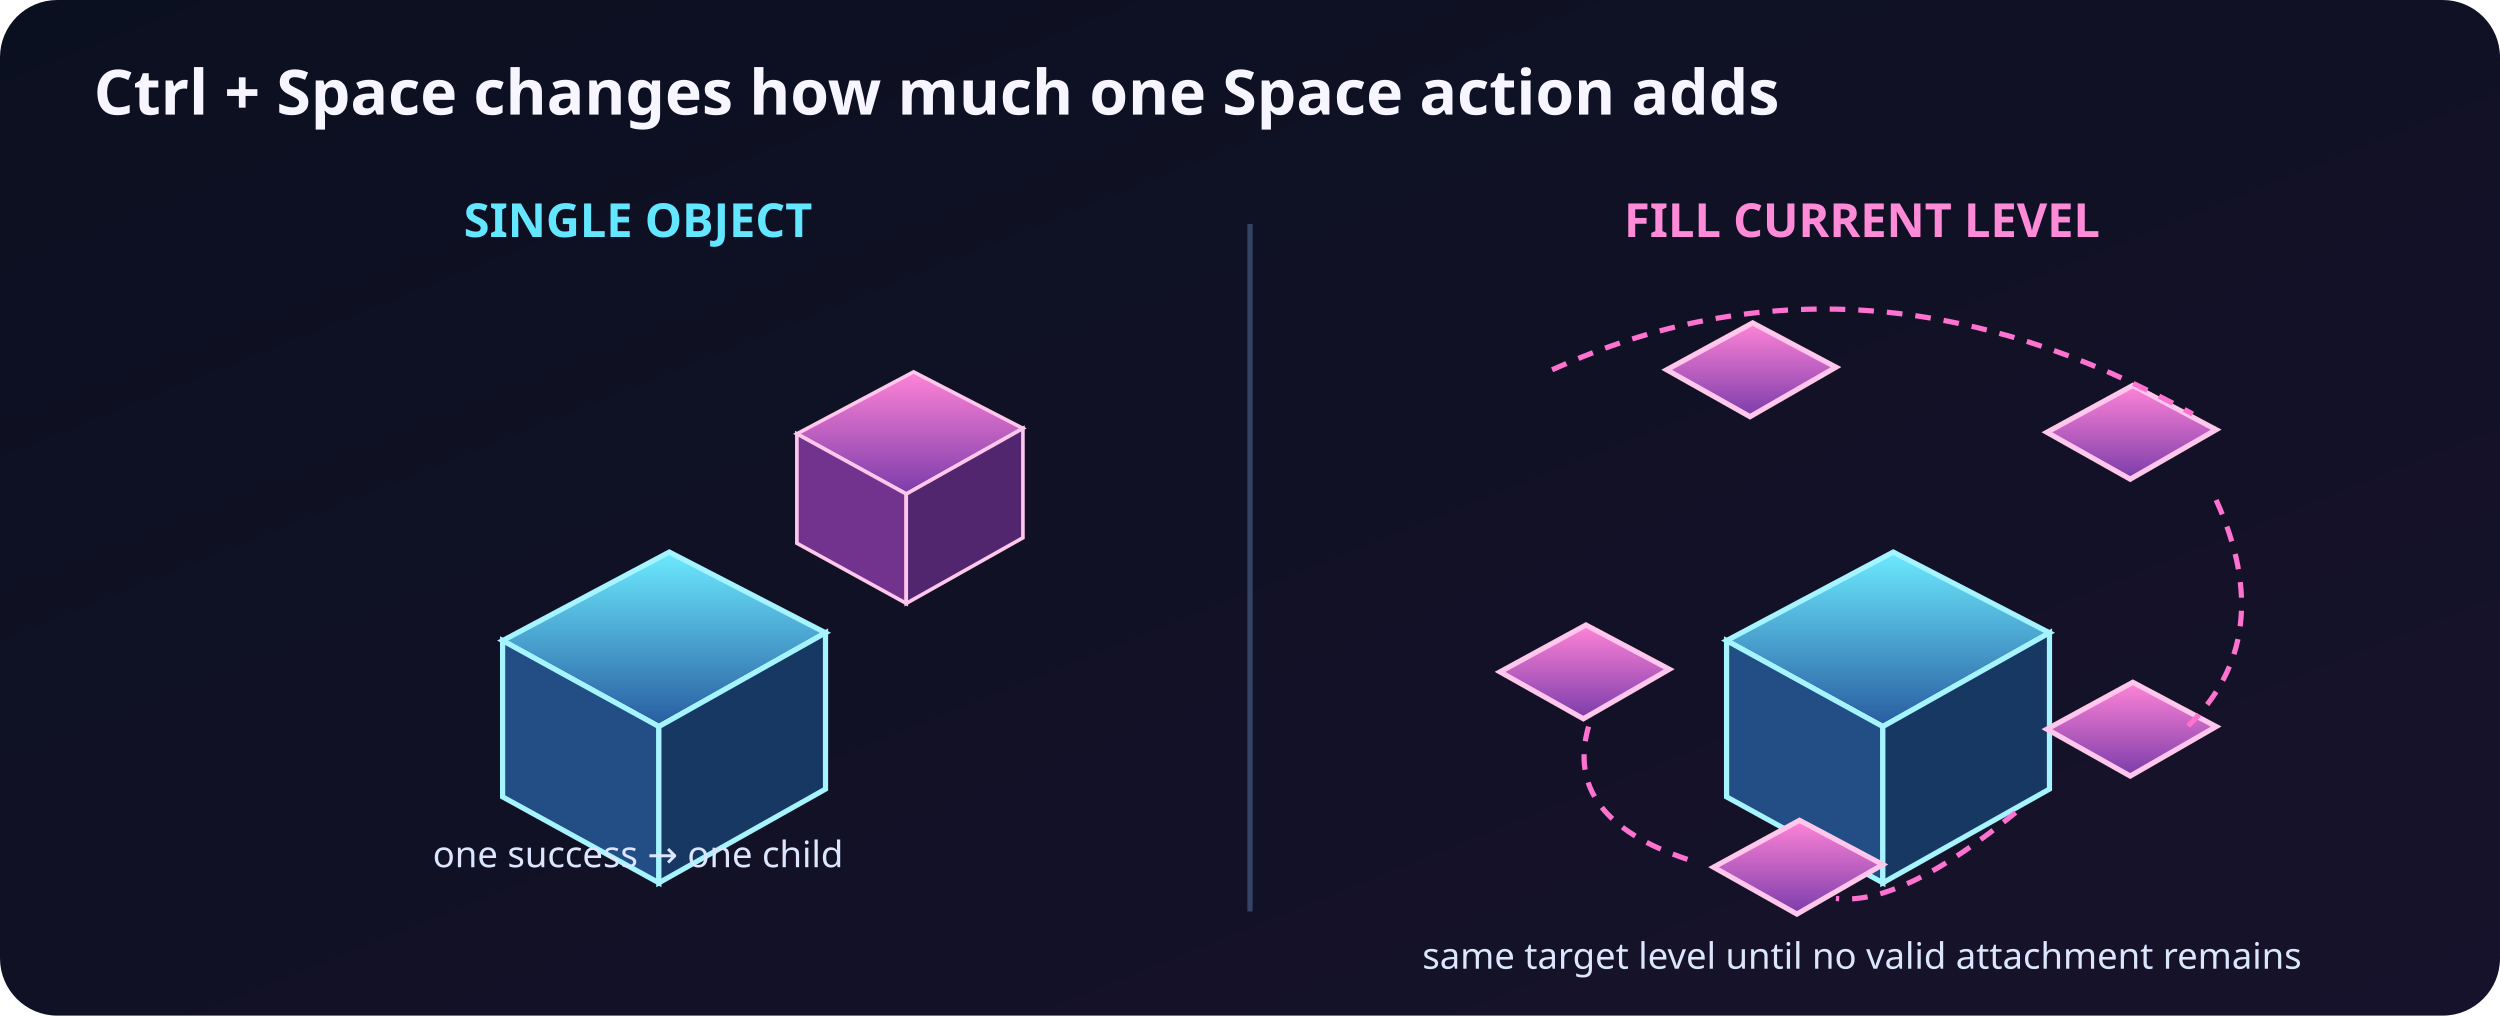
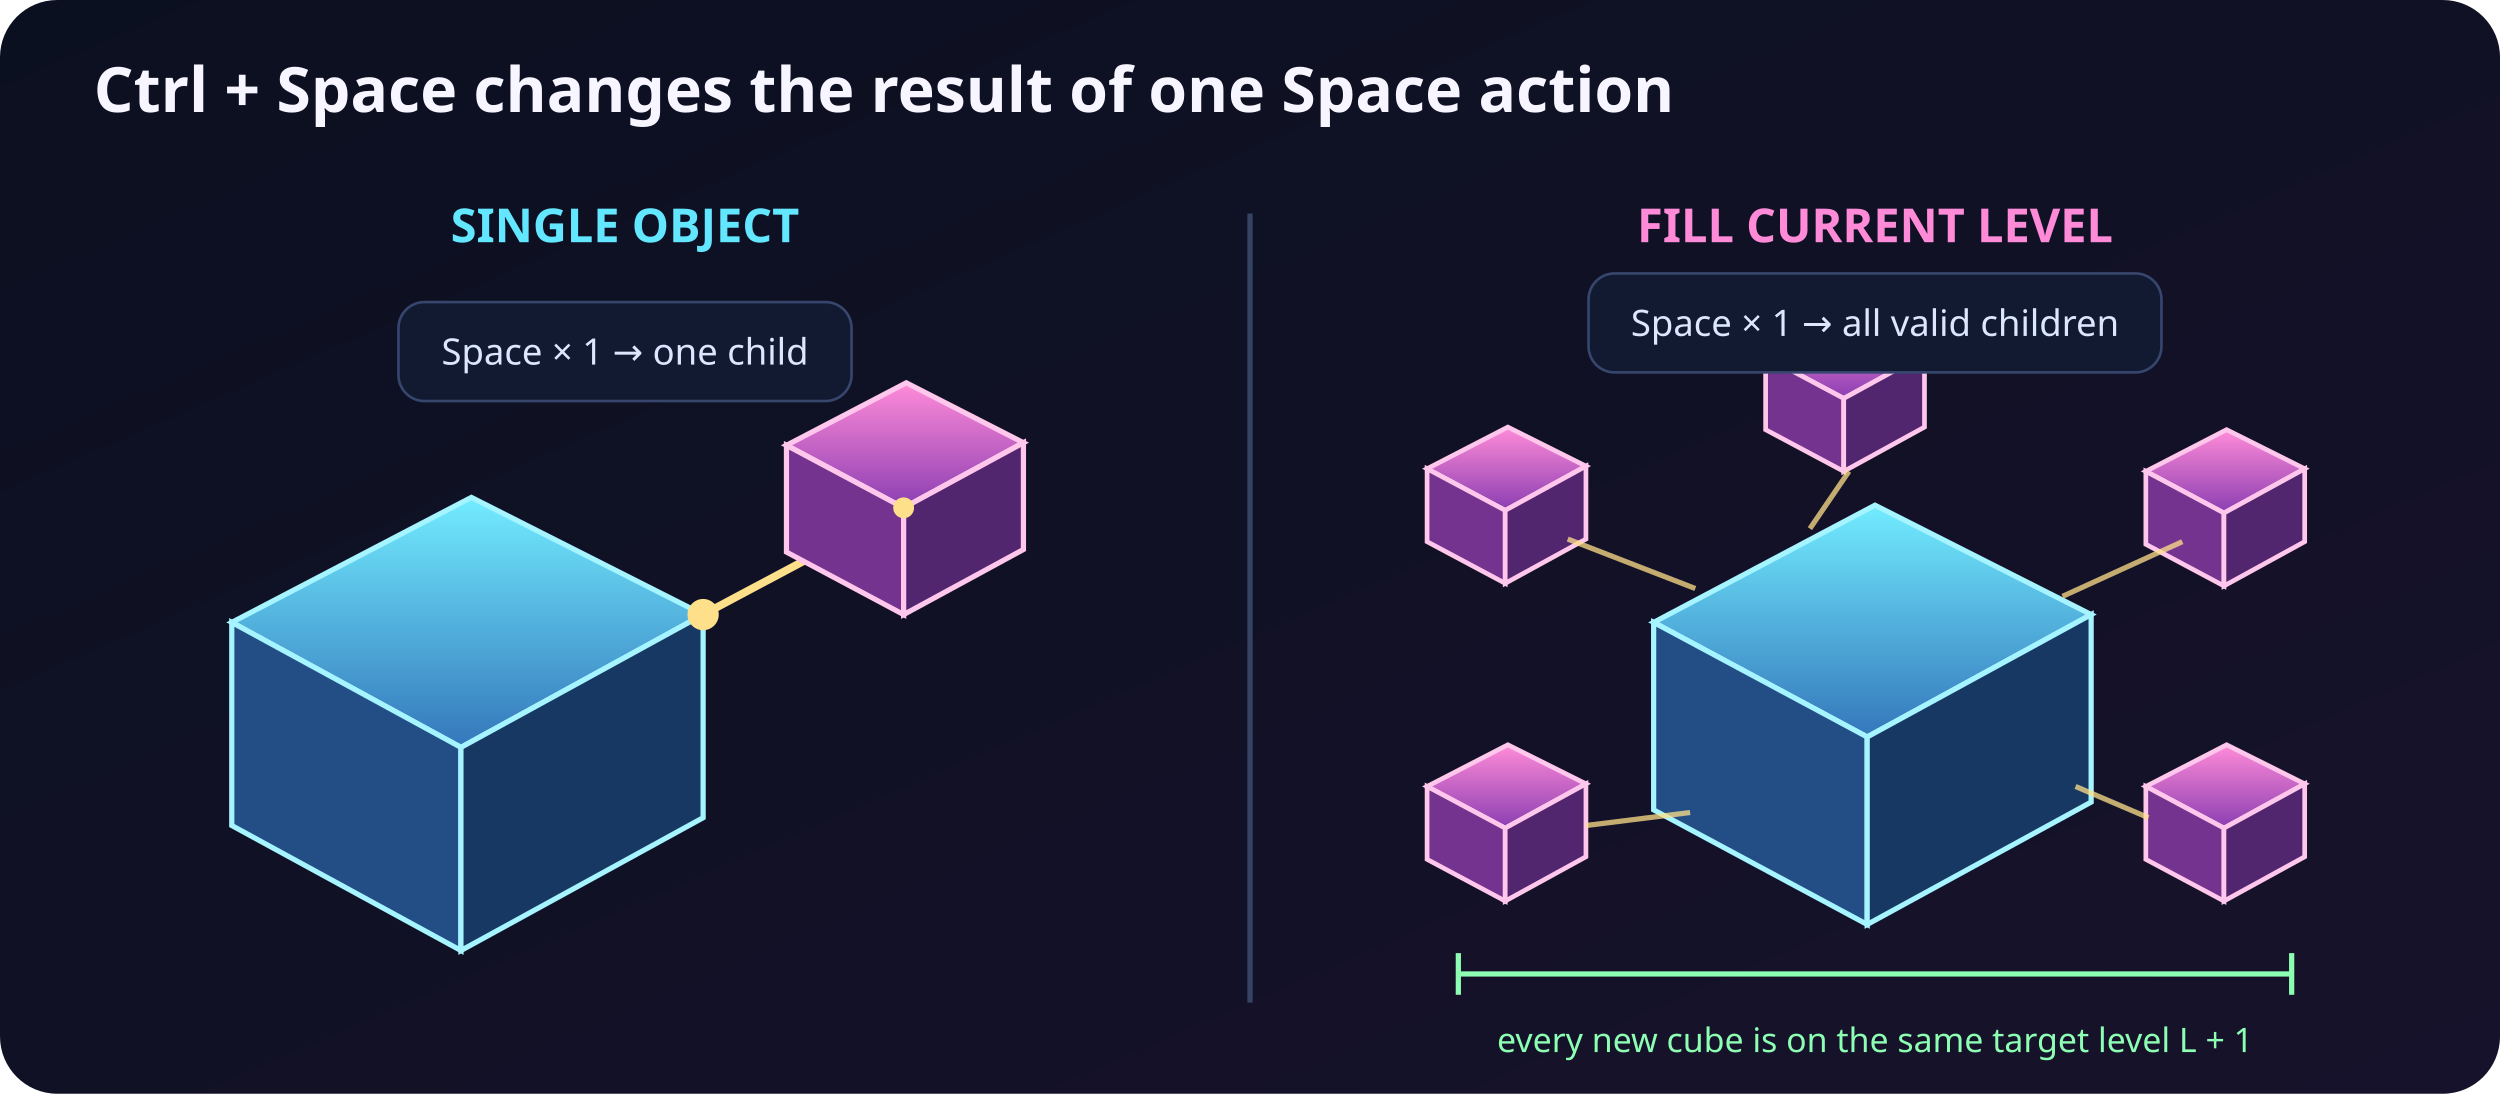
- <svg xmlns="http://www.w3.org/2000/svg" width="960" height="390" viewBox="0 0 960 390" role="img" aria-labelledby="title desc">
+ <svg xmlns="http://www.w3.org/2000/svg" width="960" height="420" viewBox="0 0 960 420" role="img" aria-labelledby="title desc">
  <defs>
    <linearGradient id="bg" x2="1" y2="1">
      <stop stop-color="#0b1020" />
      <stop offset="1" stop-color="#17122b" />
    </linearGradient>
-     <linearGradient id="p" x2="0" y2="1">
-       <stop stop-color="#6ceaff" />
-       <stop offset="1" stop-color="#285ca0" />
+     <linearGradient id="parent" x2="0" y2="1">
+       <stop stop-color="#72ecff" />
+       <stop offset="1" stop-color="#3477bb" />
    </linearGradient>
-     <linearGradient id="k" x2="0" y2="1">
-       <stop stop-color="#ff83d8" />
-       <stop offset="1" stop-color="#7b3caa" />
+     <linearGradient id="child" x2="0" y2="1">
+       <stop stop-color="#ff8bd8" />
+       <stop offset="1" stop-color="#8b3eb2" />
    </linearGradient>
+     <marker id="arrow" markerWidth="10" markerHeight="10" refX="8" refY="3" orient="auto">
+       <path d="M0 0L9 3 0 6Z" fill="#ffe08a" />
+     </marker>
  </defs>
-   <rect width="960" height="390" rx="22" fill="url(#bg)" />
-   <text x="36" y="44" fill="#f7f5ff" font-family="system-ui,sans-serif" font-size="24" font-weight="700">Ctrl + Space changes how much one Space action adds</text>
-   <line x1="480" y1="86" x2="480" y2="350" stroke="#354365" stroke-width="2" />
+   <rect width="960" height="420" rx="22" fill="url(#bg)" />
+   <text x="36" y="43" fill="#f7f5ff" font-family="system-ui,sans-serif" font-size="24" font-weight="700">Ctrl + Space changes the result of one Space action</text>
+   <line x1="480" y1="82" x2="480" y2="385" stroke="#354365" stroke-width="2" />
  <g font-family="system-ui,sans-serif" text-anchor="middle">
-     <text x="245" y="91" fill="#63e6ff" font-size="18" font-weight="700">SINGLE OBJECT</text>
-     <text x="715" y="91" fill="#ff8bd8" font-size="18" font-weight="700">FILL CURRENT LEVEL</text>
-     <g transform="translate(153 68)" stroke="#a5f4ff" stroke-width="2">
-       <polygon points="40,178 104,144 164,175 100,211" fill="url(#p)" />
-       <polygon points="40,178 100,211 100,271 40,238" fill="#234e85" />
-       <polygon points="100,211 164,175 164,235 100,271" fill="#173863" />
+     <text x="240" y="93" fill="#63e6ff" font-size="18" font-weight="700">SINGLE OBJECT</text>
+     <text x="720" y="93" fill="#ff8bd8" font-size="18" font-weight="700">FILL CURRENT LEVEL</text>
+     <g stroke="#a5f4ff" stroke-width="2">
+       <polygon points="89,239 181,191 270,236 177,287" fill="url(#parent)" />
+       <polygon points="89,239 177,287 177,365 89,317" fill="#234e85" />
+       <polygon points="177,287 270,236 270,314 177,365" fill="#173863" />
    </g>
-     <g transform="translate(278 42) scale(.7)" stroke="#ffc7eb" stroke-width="2">
-       <polygon points="40,178 104,144 164,175 100,211" fill="url(#k)" />
-       <polygon points="40,178 100,211 100,271 40,238" fill="#72338f" />
-       <polygon points="100,211 164,175 164,235 100,271" fill="#51266f" />
+     <circle cx="270" cy="236" r="6" fill="#ffe08a" />
+     <line x1="270" y1="236" x2="347" y2="195" stroke="#ffe08a" stroke-width="3" marker-end="url(#arrow)" />
+     <g stroke="#ffc7eb" stroke-width="2">
+       <polygon points="302,171 348,147 393,170 347,195" fill="url(#child)" />
+       <polygon points="302,171 347,195 347,236 302,212" fill="#73338e" />
+       <polygon points="347,195 393,170 393,211 347,236" fill="#51266f" />
    </g>
-     <text x="245" y="333" fill="#dce6ff" font-size="14">one success → one child</text>
-     <g transform="translate(623 68)" stroke="#a5f4ff" stroke-width="2">
-       <polygon points="40,178 104,144 164,175 100,211" fill="url(#p)" />
-       <polygon points="40,178 100,211 100,271 40,238" fill="#234e85" />
-       <polygon points="100,211 164,175 164,235 100,271" fill="#173863" />
+     <circle cx="347" cy="195" r="4" fill="#ffe08a" />
+     <rect x="153" y="116" width="174" height="38" rx="10" fill="#111a31" stroke="#37466d" />
+     <text x="240" y="140" fill="#dce6ff" font-size="14">Space × 1 → one child</text>
+     <g stroke="#a5f4ff" stroke-width="2">
+       <polygon points="635,239 720,194 803,236 717,283" fill="url(#parent)" />
+       <polygon points="635,239 717,283 717,355 635,311" fill="#234e85" />
+       <polygon points="717,283 803,236 803,308 717,355" fill="#173863" />
    </g>
-     <g fill="url(#k)" stroke="#ffc7eb" stroke-width="2">
-       <polygon points="640,142 673,124 705,141 672,160" />
-       <polygon points="786,166 819,148 851,165 818,184" />
-       <polygon points="786,280 819,262 851,279 818,298" />
-       <polygon points="576,258 609,240 641,257 608,276" />
-       <polygon points="658,333 691,315 723,332 690,351" />
+     <g stroke="#ffc7eb" stroke-width="1.8">
+       <g>
+         <polygon points="548,180 579,164 609,179 578,196" fill="url(#child)" />
+         <polygon points="548,180 578,196 578,224 548,208" fill="#73338e" />
+         <polygon points="578,196 609,179 609,207 578,224" fill="#51266f" />
+       </g>
+       <g>
+         <polygon points="678,137 709,121 739,136 708,153" fill="url(#child)" />
+         <polygon points="678,137 708,153 708,181 678,165" fill="#73338e" />
+         <polygon points="708,153 739,136 739,164 708,181" fill="#51266f" />
+       </g>
+       <g>
+         <polygon points="824,181 855,165 885,180 854,197" fill="url(#child)" />
+         <polygon points="824,181 854,197 854,225 824,209" fill="#73338e" />
+         <polygon points="854,197 885,180 885,208 854,225" fill="#51266f" />
+       </g>
+       <g>
+         <polygon points="824,302 855,286 885,301 854,318" fill="url(#child)" />
+         <polygon points="824,302 854,318 854,346 824,330" fill="#73338e" />
+         <polygon points="854,318 885,301 885,329 854,346" fill="#51266f" />
+       </g>
+       <g>
+         <polygon points="548,302 579,286 609,301 578,318" fill="url(#child)" />
+         <polygon points="548,302 578,318 578,346 548,330" fill="#73338e" />
+         <polygon points="578,318 609,301 609,329 578,346" fill="#51266f" />
+       </g>
    </g>
-     <path d="M596 142Q715 88 842 159M851 192Q875 245 840 279M774 312Q730 348 705 345M648 330Q600 314 610 279" fill="none" stroke="#ff72d0" stroke-width="2" stroke-dasharray="6 5" />
-     <text x="715" y="372" fill="#dce6ff" font-size="14">same target level until no valid attachment remains</text>
+     <g stroke="#ffe08a" stroke-width="2" opacity=".75">
+       <line x1="651" y1="226" x2="602" y2="207" />
+       <line x1="695" y1="203" x2="710" y2="181" />
+       <line x1="792" y1="229" x2="838" y2="208" />
+       <line x1="797" y1="302" x2="825" y2="314" />
+       <line x1="649" y1="312" x2="609" y2="317" />
+     </g>
+     <rect x="610" y="105" width="220" height="38" rx="10" fill="#111a31" stroke="#37466d" />
+     <text x="720" y="129" fill="#dce6ff" font-size="14">Space × 1 → all valid children</text>
+     <path d="M560 374H880" stroke="#8dffb3" stroke-width="2" />
+     <path d="M560 366V382M880 366V382" stroke="#8dffb3" stroke-width="2" />
+     <text x="720" y="404" fill="#8dffb3" font-size="13">every new cube is on the same target level L + 1</text>
  </g>
</svg>
